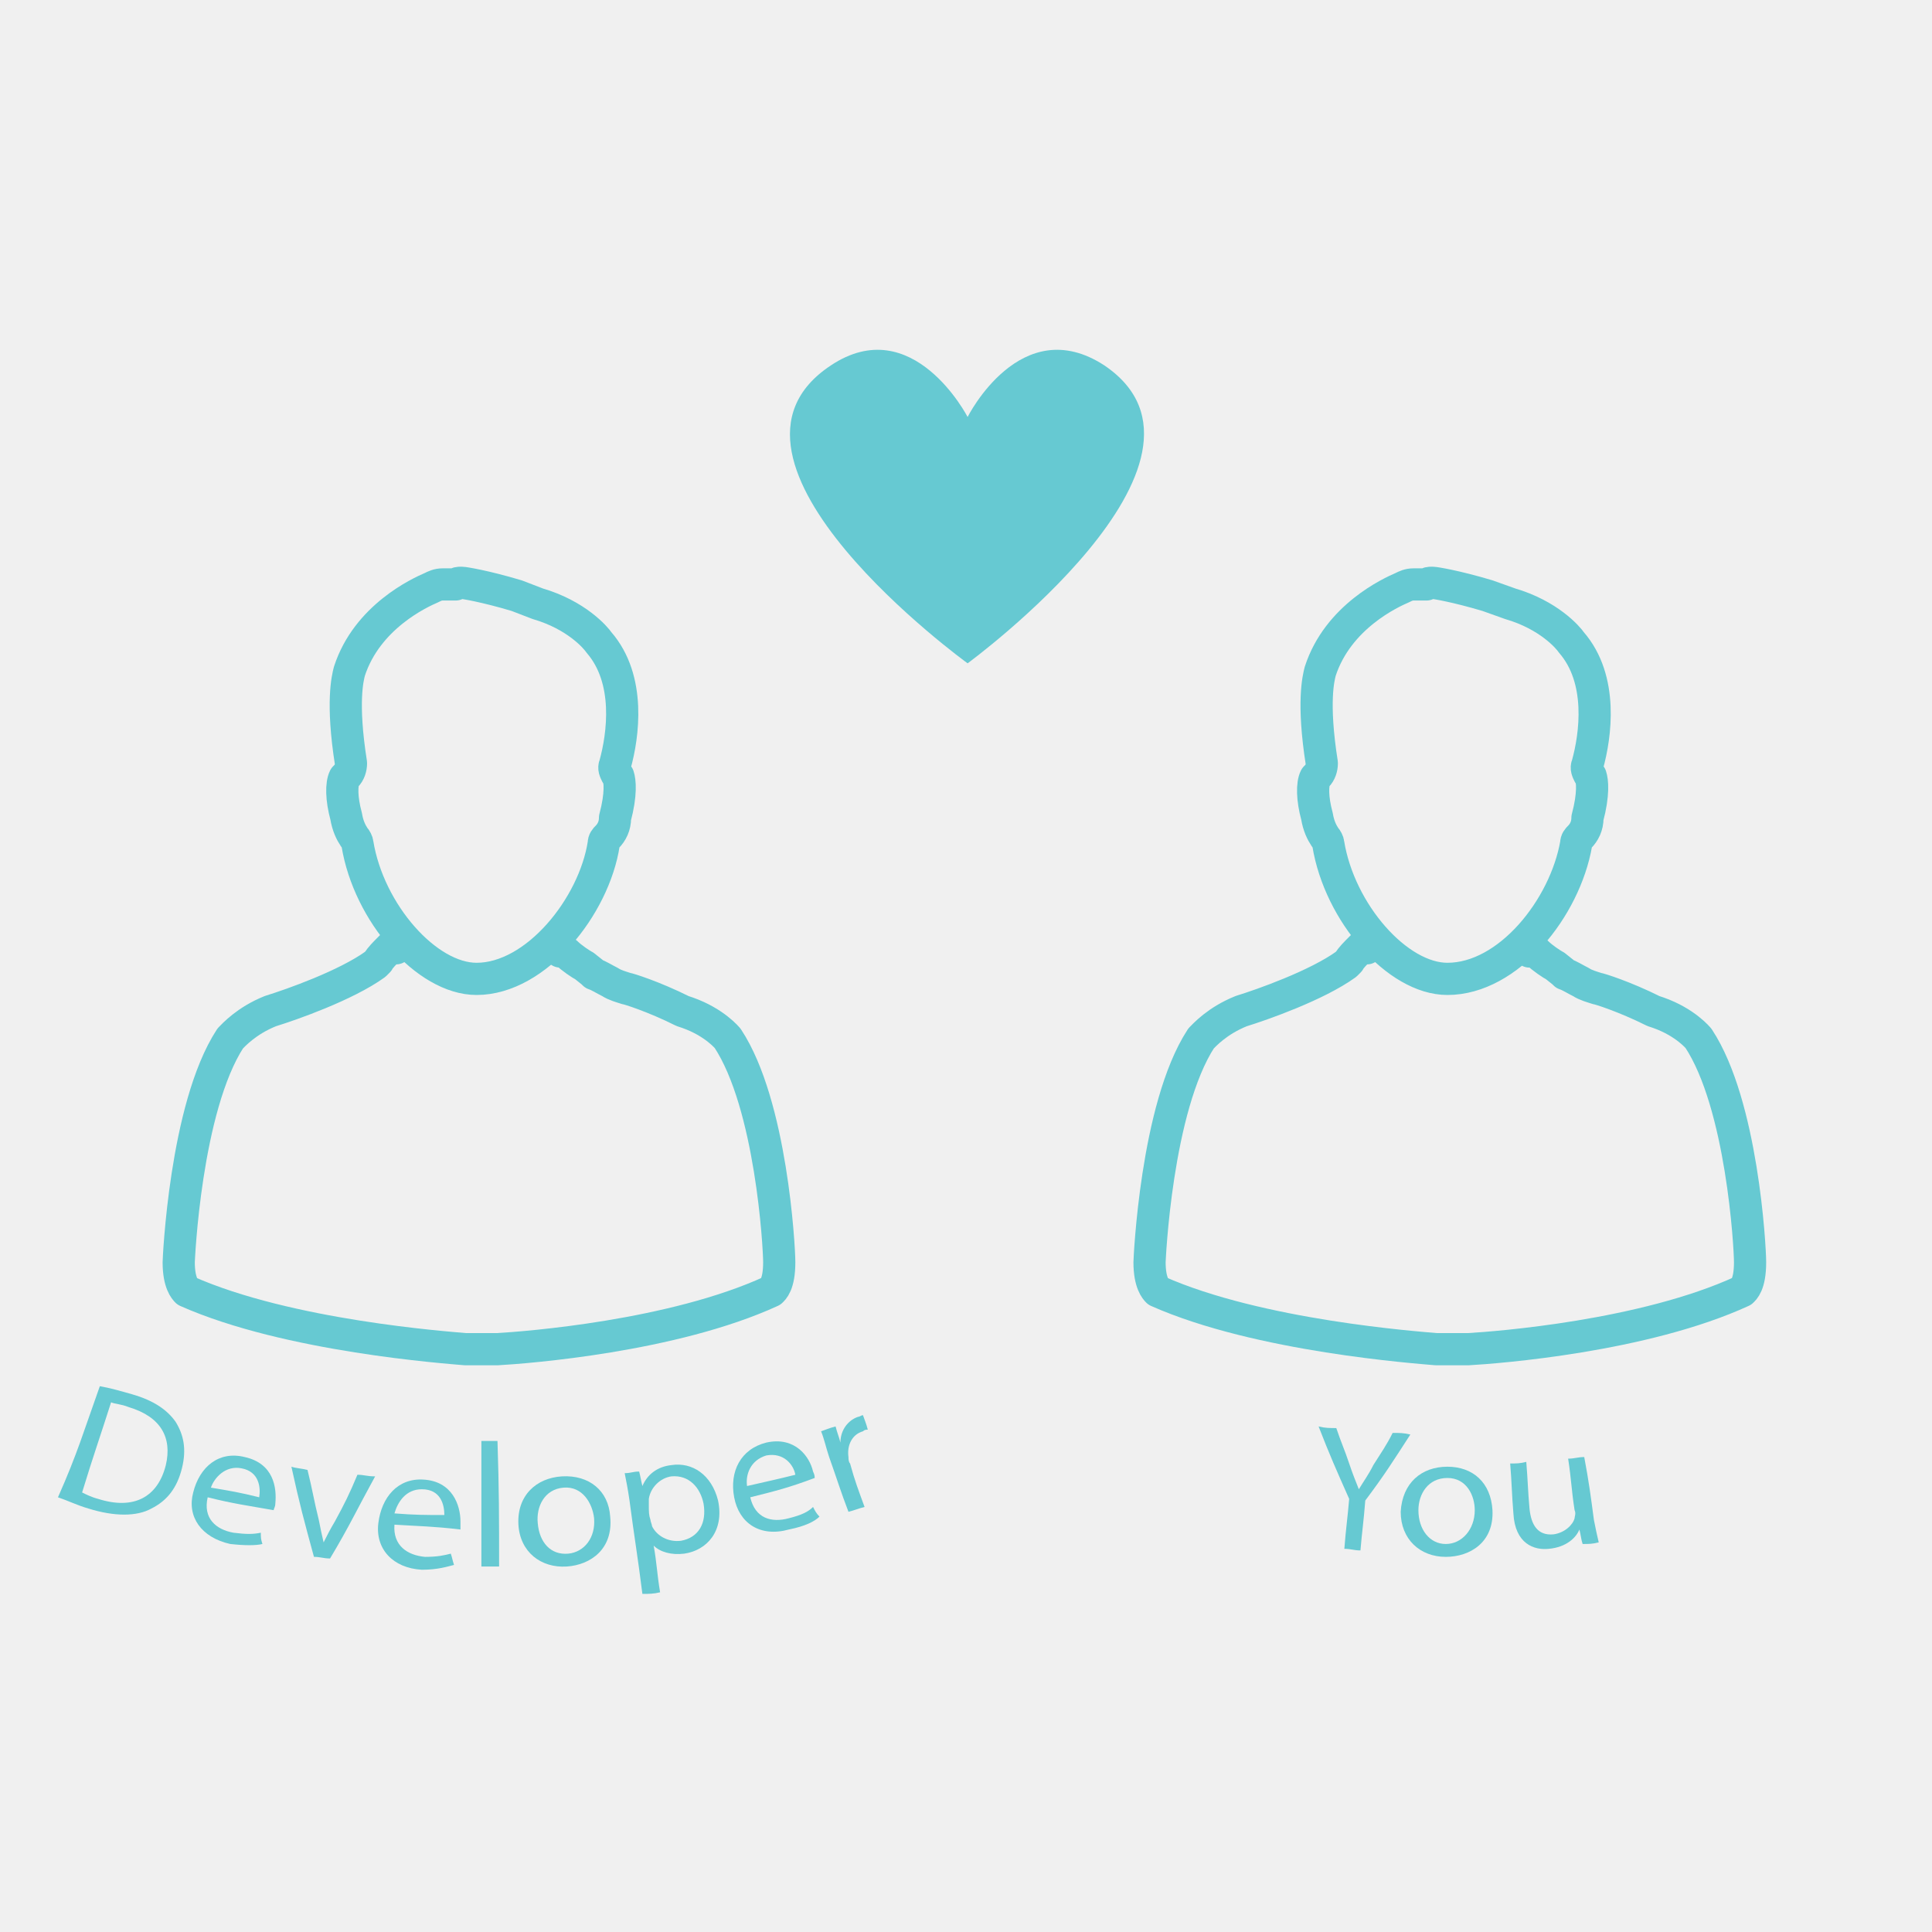
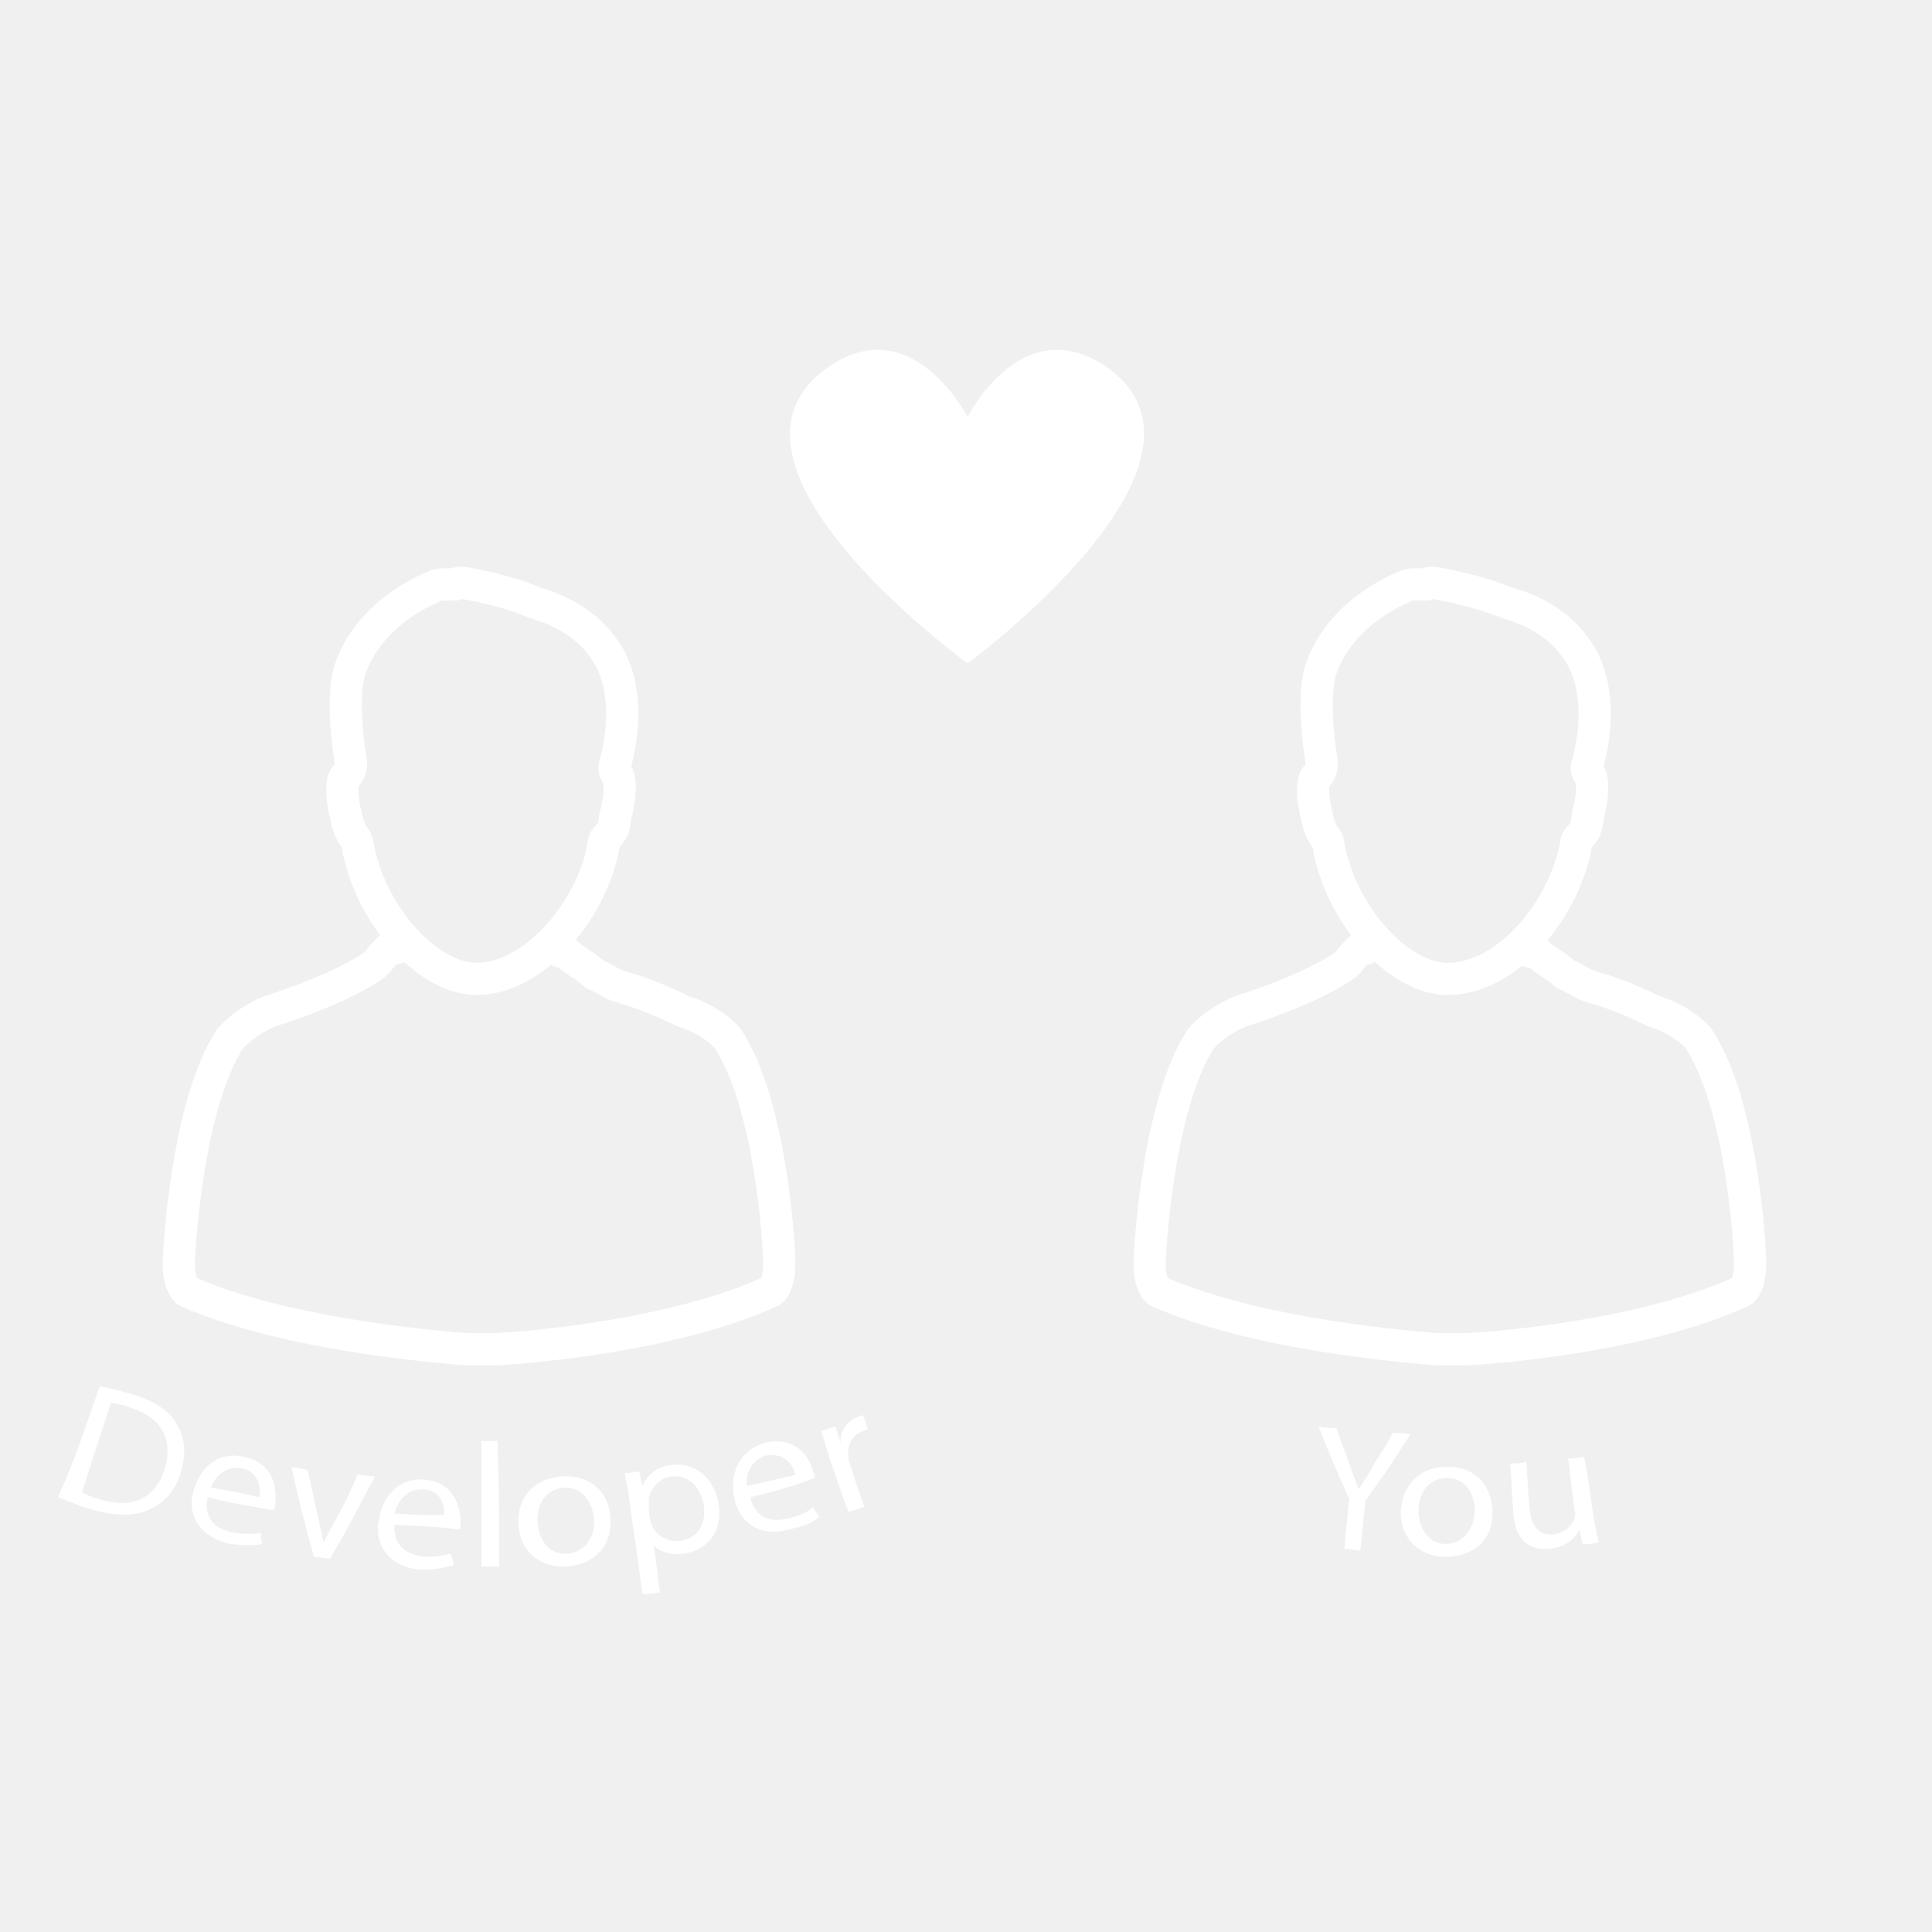
<svg xmlns="http://www.w3.org/2000/svg" version="1.1" id="Layer_1" x="0px" y="0px" viewBox="0 0 120 120" enable-background="new 0 0 120 120" xml:space="preserve">
-   <path fill="none" stroke="#66C9D2" stroke-width="2" stroke-linecap="round" stroke-linejoin="round" stroke-miterlimit="10" d="  M97.9,52.4c0-0.2,0.1-0.3,0.2-0.4c0.3-0.3,0.5-0.7,0.5-1.2c0.4-1.5,0.3-2.3,0.2-2.6l-0.1-0.1c-0.1-0.2-0.2-0.4-0.1-0.6  c0.5-1.8,1-5.3-1-7.6c-0.2-0.3-1.4-1.7-3.8-2.4L92.4,37c-2-0.6-3.3-0.8-3.4-0.8h-0.1c-0.1,0-0.2,0-0.3,0.1h-0.1l0,0h-0.6h-0.1  c-0.3,0-0.5,0.1-0.7,0.2c-0.7,0.3-4,1.8-5.1,5.2c-0.1,0.4-0.5,1.9,0.1,5.7c0,0.3-0.1,0.6-0.3,0.8l-0.1,0.1c-0.2,0.4-0.2,1.3,0.1,2.4  c0.1,0.6,0.3,1,0.5,1.3c0.1,0.1,0.2,0.3,0.2,0.4c0.7,4.3,4.3,8.4,7.4,8.4C93.7,60.8,97.2,56.4,97.9,52.4z M84.9,58.9l-0.2-0.2  l-0.2,0.2c-0.3,0.3-0.6,0.6-0.7,0.8c-0.1,0.1-0.2,0.2-0.2,0.2c-1.8,1.3-5.2,2.5-6.5,2.9c-1.5,0.6-2.3,1.5-2.5,1.7  c-2.8,4.3-3.2,13.8-3.2,13.9c0,1.3,0.4,1.7,0.5,1.8c6.3,2.8,16.2,3.5,17.3,3.6h0.3c0.4,0,0.8,0,1.3,0h0.1l0,0c0.1,0,0.1,0,0.2,0h0.1  l0,0c1.8-0.1,10.9-0.8,17-3.6c0.1-0.1,0.5-0.4,0.5-1.8c0-1-0.5-9.8-3.2-13.9c0,0-0.8-1-2.5-1.6l-0.3-0.1c-1.8-0.9-3.4-1.4-3.5-1.4  c-0.3-0.1-0.7-0.2-1-0.4c-0.4-0.2-0.7-0.4-1-0.5l-0.1-0.1l0,0L96.6,60c-0.2-0.1-0.8-0.5-1.1-0.8L95.2,59L95,59.1" />
+   <path fill="none" stroke="#FFFFFF" stroke-width="2" stroke-linecap="round" stroke-linejoin="round" stroke-miterlimit="10" d="  M97.9,52.4c0-0.2,0.1-0.3,0.2-0.4c0.3-0.3,0.5-0.7,0.5-1.2c0.4-1.5,0.3-2.3,0.2-2.6l-0.1-0.1c-0.1-0.2-0.2-0.4-0.1-0.6  c0.5-1.8,1-5.3-1-7.6c-0.2-0.3-1.4-1.7-3.8-2.4L92.4,37c-2-0.6-3.3-0.8-3.4-0.8h-0.1c-0.1,0-0.2,0-0.3,0.1h-0.1l0,0h-0.6h-0.1  c-0.3,0-0.5,0.1-0.7,0.2c-0.7,0.3-4,1.8-5.1,5.2c-0.1,0.4-0.5,1.9,0.1,5.7c0,0.3-0.1,0.6-0.3,0.8l-0.1,0.1c-0.2,0.4-0.2,1.3,0.1,2.4  c0.1,0.6,0.3,1,0.5,1.3c0.1,0.1,0.2,0.3,0.2,0.4c0.7,4.3,4.3,8.4,7.4,8.4C93.7,60.8,97.2,56.4,97.9,52.4z M84.9,58.9l-0.2-0.2  l-0.2,0.2c-0.3,0.3-0.6,0.6-0.7,0.8c-0.1,0.1-0.2,0.2-0.2,0.2c-1.8,1.3-5.2,2.5-6.5,2.9c-1.5,0.6-2.3,1.5-2.5,1.7  c-2.8,4.3-3.2,13.8-3.2,13.9c0,1.3,0.4,1.7,0.5,1.8c6.3,2.8,16.2,3.5,17.3,3.6h0.3c0.4,0,0.8,0,1.3,0h0.1l0,0c0.1,0,0.1,0,0.2,0h0.1  l0,0c1.8-0.1,10.9-0.8,17-3.6c0.1-0.1,0.5-0.4,0.5-1.8c0-1-0.5-9.8-3.2-13.9c0,0-0.8-1-2.5-1.6l-0.3-0.1c-1.8-0.9-3.4-1.4-3.5-1.4  c-0.3-0.1-0.7-0.2-1-0.4c-0.4-0.2-0.7-0.4-1-0.5l-0.1-0.1l0,0L96.6,60c-0.2-0.1-0.8-0.5-1.1-0.8L95.2,59L95,59.1" />
  <g>
-     <path fill="none" stroke="#66C9D2" stroke-width="2" stroke-linecap="round" stroke-linejoin="round" stroke-miterlimit="10" d="   M24.6,58.9l-0.2-0.2l-0.2,0.2c-0.3,0.3-0.6,0.6-0.7,0.8c-0.1,0.1-0.2,0.2-0.2,0.2c-1.8,1.3-5.2,2.5-6.5,2.9   c-1.5,0.6-2.3,1.5-2.5,1.7c-2.8,4.3-3.2,13.8-3.2,13.9c0,1.3,0.4,1.7,0.5,1.8c6.3,2.8,16.2,3.5,17.3,3.6h0.3c0.4,0,0.8,0,1.3,0h0.1   l0,0c0.1,0,0.1,0,0.2,0h0.1l0,0c1.8-0.1,10.9-0.8,17-3.6c0.1-0.1,0.5-0.4,0.5-1.8c0-1-0.5-9.8-3.2-13.9c0,0-0.8-1-2.5-1.6l-0.3-0.1   c-1.8-0.9-3.4-1.4-3.5-1.4c-0.3-0.1-0.7-0.2-1-0.4c-0.4-0.2-0.7-0.4-1-0.5l-0.1-0.1l0,0L36.3,60c-0.2-0.1-0.8-0.5-1.1-0.8L34.9,59   l-0.1,0.1" />
-     <path fill="none" stroke="#66C9D2" stroke-width="2" stroke-linecap="round" stroke-linejoin="round" stroke-miterlimit="10" d="   M22,52c0.1,0.1,0.2,0.3,0.2,0.4c0.7,4.3,4.3,8.4,7.4,8.4c3.7,0,7.3-4.5,7.9-8.4c0-0.2,0.1-0.3,0.2-0.4c0.3-0.3,0.5-0.7,0.5-1.2   c0.4-1.5,0.3-2.3,0.2-2.6l-0.1-0.1c-0.1-0.2-0.2-0.4-0.1-0.6c0.5-1.8,1-5.3-1-7.6c-0.2-0.3-1.4-1.7-3.8-2.4L32.1,37   c-2-0.6-3.3-0.8-3.4-0.8h-0.1c-0.1,0-0.2,0-0.3,0.1h-0.1l0,0h-0.6h-0.1c-0.3,0-0.5,0.1-0.7,0.2c-0.7,0.3-4,1.8-5.1,5.2   c-0.1,0.4-0.5,1.9,0.1,5.7c0,0.3-0.1,0.6-0.3,0.8l-0.1,0.1c-0.2,0.4-0.2,1.3,0.1,2.4C21.6,51.3,21.8,51.7,22,52z" />
+     <path fill="none" stroke="#FFFFFF" stroke-width="2" stroke-linecap="round" stroke-linejoin="round" stroke-miterlimit="10" d="   M24.6,58.9l-0.2-0.2l-0.2,0.2c-0.3,0.3-0.6,0.6-0.7,0.8c-0.1,0.1-0.2,0.2-0.2,0.2c-1.8,1.3-5.2,2.5-6.5,2.9   c-1.5,0.6-2.3,1.5-2.5,1.7c-2.8,4.3-3.2,13.8-3.2,13.9c0,1.3,0.4,1.7,0.5,1.8c6.3,2.8,16.2,3.5,17.3,3.6h0.3c0.4,0,0.8,0,1.3,0h0.1   l0,0c0.1,0,0.1,0,0.2,0h0.1l0,0c1.8-0.1,10.9-0.8,17-3.6c0.1-0.1,0.5-0.4,0.5-1.8c0-1-0.5-9.8-3.2-13.9c0,0-0.8-1-2.5-1.6l-0.3-0.1   c-1.8-0.9-3.4-1.4-3.5-1.4c-0.3-0.1-0.7-0.2-1-0.4c-0.4-0.2-0.7-0.4-1-0.5l-0.1-0.1l0,0L36.3,60c-0.2-0.1-0.8-0.5-1.1-0.8L34.9,59   l-0.1,0.1" />
+     <path fill="none" stroke="#FFFFFF" stroke-width="2" stroke-linecap="round" stroke-linejoin="round" stroke-miterlimit="10" d="   M22,52c0.1,0.1,0.2,0.3,0.2,0.4c0.7,4.3,4.3,8.4,7.4,8.4c3.7,0,7.3-4.5,7.9-8.4c0-0.2,0.1-0.3,0.2-0.4c0.3-0.3,0.5-0.7,0.5-1.2   c0.4-1.5,0.3-2.3,0.2-2.6l-0.1-0.1c-0.1-0.2-0.2-0.4-0.1-0.6c0.5-1.8,1-5.3-1-7.6c-0.2-0.3-1.4-1.7-3.8-2.4L32.1,37   c-2-0.6-3.3-0.8-3.4-0.8h-0.1c-0.1,0-0.2,0-0.3,0.1h-0.1l0,0h-0.6h-0.1c-0.3,0-0.5,0.1-0.7,0.2c-0.7,0.3-4,1.8-5.1,5.2   c-0.1,0.4-0.5,1.9,0.1,5.7c0,0.3-0.1,0.6-0.3,0.8l-0.1,0.1c-0.2,0.4-0.2,1.3,0.1,2.4C21.6,51.3,21.8,51.7,22,52z" />
  </g>
-   <path fill="#66C9D2" d="M60.1,41.2c0,0-17.4-12.6-8.5-18.5c5.1-3.4,8.5,3.2,8.5,3.2s3.3-6.6,8.5-3.2C77.3,28.6,60.1,41.2,60.1,41.2" />
+   <path fill="#FFFFFF" d="M60.1,41.2c0,0-17.4-12.6-8.5-18.5c5.1-3.4,8.5,3.2,8.5,3.2s3.3-6.6,8.5-3.2C77.3,28.6,60.1,41.2,60.1,41.2" />
  <g>
    <g>
-       <path fill="#66C9D2" d="M6.2,86.1c0.6,0.1,1.3,0.3,2,0.5c1.4,0.4,2.2,1,2.7,1.7c0.5,0.8,0.7,1.7,0.4,2.9c-0.3,1.2-0.9,2-1.9,2.5    c-0.9,0.5-2.3,0.5-3.9,0c-0.7-0.2-1.3-0.5-1.9-0.7C4.8,90.3,5.2,88.9,6.2,86.1z M5.1,92.7c0.2,0.1,0.6,0.3,1,0.4    c2.2,0.7,3.7-0.1,4.2-2.1c0.4-1.7-0.3-3-2.3-3.6c-0.5-0.2-0.9-0.2-1.1-0.3C6.2,89.3,5.8,90.4,5.1,92.7z" />
-       <path fill="#66C9D2" d="M12.9,93c-0.3,1.3,0.5,2,1.6,2.2c0.8,0.1,1.2,0.1,1.7,0c0,0.3,0,0.4,0.1,0.7c-0.4,0.1-1.1,0.1-2,0    c-1.8-0.4-2.7-1.7-2.3-3.2c0.4-1.6,1.6-2.6,3.2-2.2c1.8,0.4,2,1.9,1.9,2.9c0,0.2-0.1,0.3-0.1,0.4C15.3,93.5,14.5,93.4,12.9,93z     M16.1,93c0.1-0.6,0-1.6-1.1-1.8c-1-0.2-1.7,0.6-1.9,1.2C14.3,92.6,14.9,92.7,16.1,93z" />
-       <path fill="#66C9D2" d="M19.1,91.3c0.3,1.2,0.4,1.9,0.7,3.1c0.1,0.5,0.2,1,0.3,1.4l0,0c0.2-0.4,0.4-0.8,0.7-1.3    c0.6-1.1,0.9-1.7,1.4-2.9c0.4,0,0.6,0.1,1.1,0.1c-1.1,2-1.6,3.1-2.8,5.1c-0.4,0-0.6-0.1-1-0.1c-0.6-2.2-0.9-3.3-1.4-5.6    C18.4,91.2,18.7,91.2,19.1,91.3z" />
-       <path fill="#66C9D2" d="M24.5,94.7c-0.1,1.3,0.8,1.9,1.9,2c0.8,0,1.2-0.1,1.6-0.2c0.1,0.3,0.1,0.4,0.2,0.7c-0.4,0.1-1,0.3-2,0.3    c-1.8-0.1-2.9-1.3-2.7-2.9s1.2-2.8,2.8-2.7c1.8,0.1,2.3,1.6,2.3,2.6c0,0.2,0,0.4,0,0.5C26.9,94.8,26.1,94.8,24.5,94.7z M27.6,94.1    c0-0.6-0.2-1.6-1.4-1.6c-1,0-1.5,0.8-1.7,1.5C25.8,94.1,26.4,94.1,27.6,94.1z" />
-       <path fill="#66C9D2" d="M29.9,89.5c0.4,0,0.6,0,1,0c0.1,3.1,0.1,4.7,0.1,7.8c-0.4,0-0.7,0-1.1,0C29.9,94.2,29.9,92.7,29.9,89.5z" />
-       <path fill="#66C9D2" d="M37.9,94.2c0.2,2-1.2,3-2.7,3.1c-1.6,0.1-2.9-0.9-3-2.6c-0.1-1.8,1.1-2.9,2.7-3    C36.6,91.6,37.8,92.6,37.9,94.2z M33.4,94.6c0.1,1.2,0.8,2,1.9,1.9c1-0.1,1.7-1,1.6-2.2c-0.1-0.9-0.7-2-1.9-1.9    S33.3,93.6,33.4,94.6z" />
-       <path fill="#66C9D2" d="M39.1,93.2c-0.1-0.7-0.2-1.2-0.3-1.7c0.4,0,0.5-0.1,0.9-0.1c0.1,0.4,0.1,0.5,0.2,0.9l0,0    c0.3-0.7,0.9-1.2,1.8-1.3c1.3-0.2,2.5,0.6,2.9,2.2c0.4,1.9-0.7,3.1-2.1,3.3c-0.8,0.1-1.5-0.1-1.9-0.5l0,0c0.2,1.1,0.2,1.7,0.4,2.9    C40.6,99,40.3,99,39.9,99C39.6,96.6,39.4,95.5,39.1,93.2z M40.4,94.4c0,0.1,0.1,0.3,0.1,0.4c0.3,0.6,1,1,1.8,0.9    c1.1-0.2,1.6-1.1,1.4-2.3c-0.2-1-0.9-1.8-2-1.7c-0.7,0.1-1.3,0.7-1.4,1.4c0,0.1,0,0.3,0,0.4C40.3,93.9,40.3,94.1,40.4,94.4z" />
-       <path fill="#66C9D2" d="M46.6,93c0.3,1.3,1.3,1.6,2.4,1.3c0.8-0.2,1.2-0.4,1.5-0.7c0.1,0.2,0.2,0.4,0.4,0.6    C50.6,94.5,50,94.8,49,95c-1.8,0.5-3.1-0.4-3.4-2s0.4-3,2-3.4c1.8-0.4,2.7,0.9,2.9,1.8c0.1,0.2,0.1,0.3,0.1,0.4    C49,92.4,48.2,92.6,46.6,93z M49.4,91.6c-0.1-0.6-0.7-1.4-1.8-1.2c-1,0.3-1.3,1.2-1.2,1.9C47.7,92,48.2,91.9,49.4,91.6z" />
-       <path fill="#66C9D2" d="M51.5,90.5c-0.2-0.6-0.3-1.1-0.5-1.6c0.3-0.1,0.5-0.2,0.9-0.3c0.1,0.4,0.2,0.6,0.3,1l0,0    c0-0.8,0.5-1.4,1.1-1.6c0.1,0,0.2-0.1,0.3-0.1c0.1,0.3,0.2,0.5,0.3,0.9c-0.1,0-0.2,0-0.3,0.1c-0.7,0.2-1,0.9-0.9,1.6    c0,0.1,0,0.3,0.1,0.4c0.3,1.1,0.5,1.6,0.9,2.7c-0.4,0.1-0.6,0.2-1,0.3C52.2,92.6,52,91.9,51.5,90.5z" />
+       <path fill="#FFFFFF" d="M6.2,86.1c0.6,0.1,1.3,0.3,2,0.5c1.4,0.4,2.2,1,2.7,1.7c0.5,0.8,0.7,1.7,0.4,2.9c-0.3,1.2-0.9,2-1.9,2.5    c-0.9,0.5-2.3,0.5-3.9,0c-0.7-0.2-1.3-0.5-1.9-0.7C4.8,90.3,5.2,88.9,6.2,86.1z M5.1,92.7c0.2,0.1,0.6,0.3,1,0.4    c2.2,0.7,3.7-0.1,4.2-2.1c0.4-1.7-0.3-3-2.3-3.6c-0.5-0.2-0.9-0.2-1.1-0.3C6.2,89.3,5.8,90.4,5.1,92.7z" />
+       <path fill="#FFFFFF" d="M12.9,93c-0.3,1.3,0.5,2,1.6,2.2c0.8,0.1,1.2,0.1,1.7,0c0,0.3,0,0.4,0.1,0.7c-0.4,0.1-1.1,0.1-2,0    c-1.8-0.4-2.7-1.7-2.3-3.2c0.4-1.6,1.6-2.6,3.2-2.2c1.8,0.4,2,1.9,1.9,2.9c0,0.2-0.1,0.3-0.1,0.4C15.3,93.5,14.5,93.4,12.9,93z     M16.1,93c0.1-0.6,0-1.6-1.1-1.8c-1-0.2-1.7,0.6-1.9,1.2C14.3,92.6,14.9,92.7,16.1,93z" />
+       <path fill="#FFFFFF" d="M19.1,91.3c0.3,1.2,0.4,1.9,0.7,3.1c0.1,0.5,0.2,1,0.3,1.4l0,0c0.2-0.4,0.4-0.8,0.7-1.3    c0.6-1.1,0.9-1.7,1.4-2.9c0.4,0,0.6,0.1,1.1,0.1c-1.1,2-1.6,3.1-2.8,5.1c-0.4,0-0.6-0.1-1-0.1c-0.6-2.2-0.9-3.3-1.4-5.6    C18.4,91.2,18.7,91.2,19.1,91.3z" />
+       <path fill="#FFFFFF" d="M24.5,94.7c-0.1,1.3,0.8,1.9,1.9,2c0.8,0,1.2-0.1,1.6-0.2c0.1,0.3,0.1,0.4,0.2,0.7c-0.4,0.1-1,0.3-2,0.3    c-1.8-0.1-2.9-1.3-2.7-2.9s1.2-2.8,2.8-2.7c1.8,0.1,2.3,1.6,2.3,2.6c0,0.2,0,0.4,0,0.5C26.9,94.8,26.1,94.8,24.5,94.7z M27.6,94.1    c0-0.6-0.2-1.6-1.4-1.6c-1,0-1.5,0.8-1.7,1.5C25.8,94.1,26.4,94.1,27.6,94.1z" />
+       <path fill="#FFFFFF" d="M29.9,89.5c0.4,0,0.6,0,1,0c0.1,3.1,0.1,4.7,0.1,7.8c-0.4,0-0.7,0-1.1,0C29.9,94.2,29.9,92.7,29.9,89.5z" />
+       <path fill="#FFFFFF" d="M37.9,94.2c0.2,2-1.2,3-2.7,3.1c-1.6,0.1-2.9-0.9-3-2.6c-0.1-1.8,1.1-2.9,2.7-3    C36.6,91.6,37.8,92.6,37.9,94.2z M33.4,94.6c0.1,1.2,0.8,2,1.9,1.9c1-0.1,1.7-1,1.6-2.2c-0.1-0.9-0.7-2-1.9-1.9    S33.3,93.6,33.4,94.6z" />
+       <path fill="#FFFFFF" d="M39.1,93.2c-0.1-0.7-0.2-1.2-0.3-1.7c0.4,0,0.5-0.1,0.9-0.1c0.1,0.4,0.1,0.5,0.2,0.9l0,0    c0.3-0.7,0.9-1.2,1.8-1.3c1.3-0.2,2.5,0.6,2.9,2.2c0.4,1.9-0.7,3.1-2.1,3.3c-0.8,0.1-1.5-0.1-1.9-0.5l0,0c0.2,1.1,0.2,1.7,0.4,2.9    C40.6,99,40.3,99,39.9,99C39.6,96.6,39.4,95.5,39.1,93.2z M40.4,94.4c0,0.1,0.1,0.3,0.1,0.4c0.3,0.6,1,1,1.8,0.9    c1.1-0.2,1.6-1.1,1.4-2.3c-0.2-1-0.9-1.8-2-1.7c-0.7,0.1-1.3,0.7-1.4,1.4c0,0.1,0,0.3,0,0.4C40.3,93.9,40.3,94.1,40.4,94.4z" />
+       <path fill="#FFFFFF" d="M46.6,93c0.3,1.3,1.3,1.6,2.4,1.3c0.8-0.2,1.2-0.4,1.5-0.7c0.1,0.2,0.2,0.4,0.4,0.6    C50.6,94.5,50,94.8,49,95c-1.8,0.5-3.1-0.4-3.4-2s0.4-3,2-3.4c1.8-0.4,2.7,0.9,2.9,1.8c0.1,0.2,0.1,0.3,0.1,0.4    C49,92.4,48.2,92.6,46.6,93z M49.4,91.6c-0.1-0.6-0.7-1.4-1.8-1.2c-1,0.3-1.3,1.2-1.2,1.9C47.7,92,48.2,91.9,49.4,91.6z" />
+       <path fill="#FFFFFF" d="M51.5,90.5c-0.2-0.6-0.3-1.1-0.5-1.6c0.3-0.1,0.5-0.2,0.9-0.3c0.1,0.4,0.2,0.6,0.3,1l0,0    c0-0.8,0.5-1.4,1.1-1.6c0.1,0,0.2-0.1,0.3-0.1c0.1,0.3,0.2,0.5,0.3,0.9c-0.1,0-0.2,0-0.3,0.1c-0.7,0.2-1,0.9-0.9,1.6    c0,0.1,0,0.3,0.1,0.4c0.3,1.1,0.5,1.6,0.9,2.7c-0.4,0.1-0.6,0.2-1,0.3C52.2,92.6,52,91.9,51.5,90.5z" />
    </g>
  </g>
  <g>
    <g>
-       <path fill="#66C9D2" d="M83.5,96.2c0.1-1.3,0.2-1.9,0.3-3.1c-0.8-1.8-1.2-2.7-1.9-4.5c0.4,0.1,0.7,0.1,1.1,0.1    c0.3,0.9,0.5,1.3,0.8,2.2c0.2,0.6,0.4,1.1,0.6,1.6l0,0c0.3-0.5,0.6-0.9,0.9-1.5c0.5-0.8,0.8-1.2,1.2-2c0.4,0,0.7,0,1.1,0.1    c-1.1,1.7-1.6,2.5-2.8,4.1c-0.1,1.3-0.2,1.9-0.3,3.1C84.1,96.3,83.9,96.2,83.5,96.2z" />
-       <path fill="#66C9D2" d="M92.7,93.8c0.1,2-1.4,2.9-2.9,2.9c-1.6,0-2.8-1.1-2.8-2.8c0.1-1.8,1.3-2.8,2.9-2.8    C91.5,91.1,92.6,92.1,92.7,93.8z M88.1,93.8c0,1.2,0.7,2.1,1.7,2.1s1.8-0.9,1.8-2.1c0-0.9-0.5-2-1.7-2    C88.7,91.8,88.1,92.8,88.1,93.8z" />
-       <path fill="#66C9D2" d="M99,94.4c0.1,0.5,0.2,1,0.3,1.4c-0.4,0.1-0.6,0.1-1,0.1c-0.1-0.3-0.1-0.5-0.2-0.9l0,0    c-0.2,0.5-0.8,1.1-1.9,1.2c-0.9,0.1-2.1-0.3-2.2-2.2c-0.1-1.2-0.1-1.9-0.2-3.1c0.4,0,0.6,0,1-0.1c0.1,1.2,0.1,1.8,0.2,2.9    c0.1,1,0.5,1.7,1.5,1.6c0.7-0.1,1.2-0.6,1.3-1c0-0.1,0.1-0.3,0-0.5c-0.2-1.3-0.2-1.9-0.4-3.2c0.4,0,0.6-0.1,1-0.1    C98.7,92.1,98.8,92.9,99,94.4z" />
+       <path fill="#FFFFFF" d="M83.5,96.2c0.1-1.3,0.2-1.9,0.3-3.1c-0.8-1.8-1.2-2.7-1.9-4.5c0.4,0.1,0.7,0.1,1.1,0.1    c0.3,0.9,0.5,1.3,0.8,2.2c0.2,0.6,0.4,1.1,0.6,1.6l0,0c0.3-0.5,0.6-0.9,0.9-1.5c0.5-0.8,0.8-1.2,1.2-2c0.4,0,0.7,0,1.1,0.1    c-1.1,1.7-1.6,2.5-2.8,4.1c-0.1,1.3-0.2,1.9-0.3,3.1C84.1,96.3,83.9,96.2,83.5,96.2z" />
+       <path fill="#FFFFFF" d="M92.7,93.8c0.1,2-1.4,2.9-2.9,2.9c-1.6,0-2.8-1.1-2.8-2.8c0.1-1.8,1.3-2.8,2.9-2.8    C91.5,91.1,92.6,92.1,92.7,93.8z M88.1,93.8c0,1.2,0.7,2.1,1.7,2.1s1.8-0.9,1.8-2.1c0-0.9-0.5-2-1.7-2    C88.7,91.8,88.1,92.8,88.1,93.8z" />
+       <path fill="#FFFFFF" d="M99,94.4c0.1,0.5,0.2,1,0.3,1.4c-0.4,0.1-0.6,0.1-1,0.1c-0.1-0.3-0.1-0.5-0.2-0.9l0,0    c-0.2,0.5-0.8,1.1-1.9,1.2c-0.9,0.1-2.1-0.3-2.2-2.2c-0.1-1.2-0.1-1.9-0.2-3.1c0.4,0,0.6,0,1-0.1c0.1,1.2,0.1,1.8,0.2,2.9    c0.1,1,0.5,1.7,1.5,1.6c0.7-0.1,1.2-0.6,1.3-1c0-0.1,0.1-0.3,0-0.5c-0.2-1.3-0.2-1.9-0.4-3.2c0.4,0,0.6-0.1,1-0.1    C98.7,92.1,98.8,92.9,99,94.4z" />
    </g>
  </g>
</svg>
